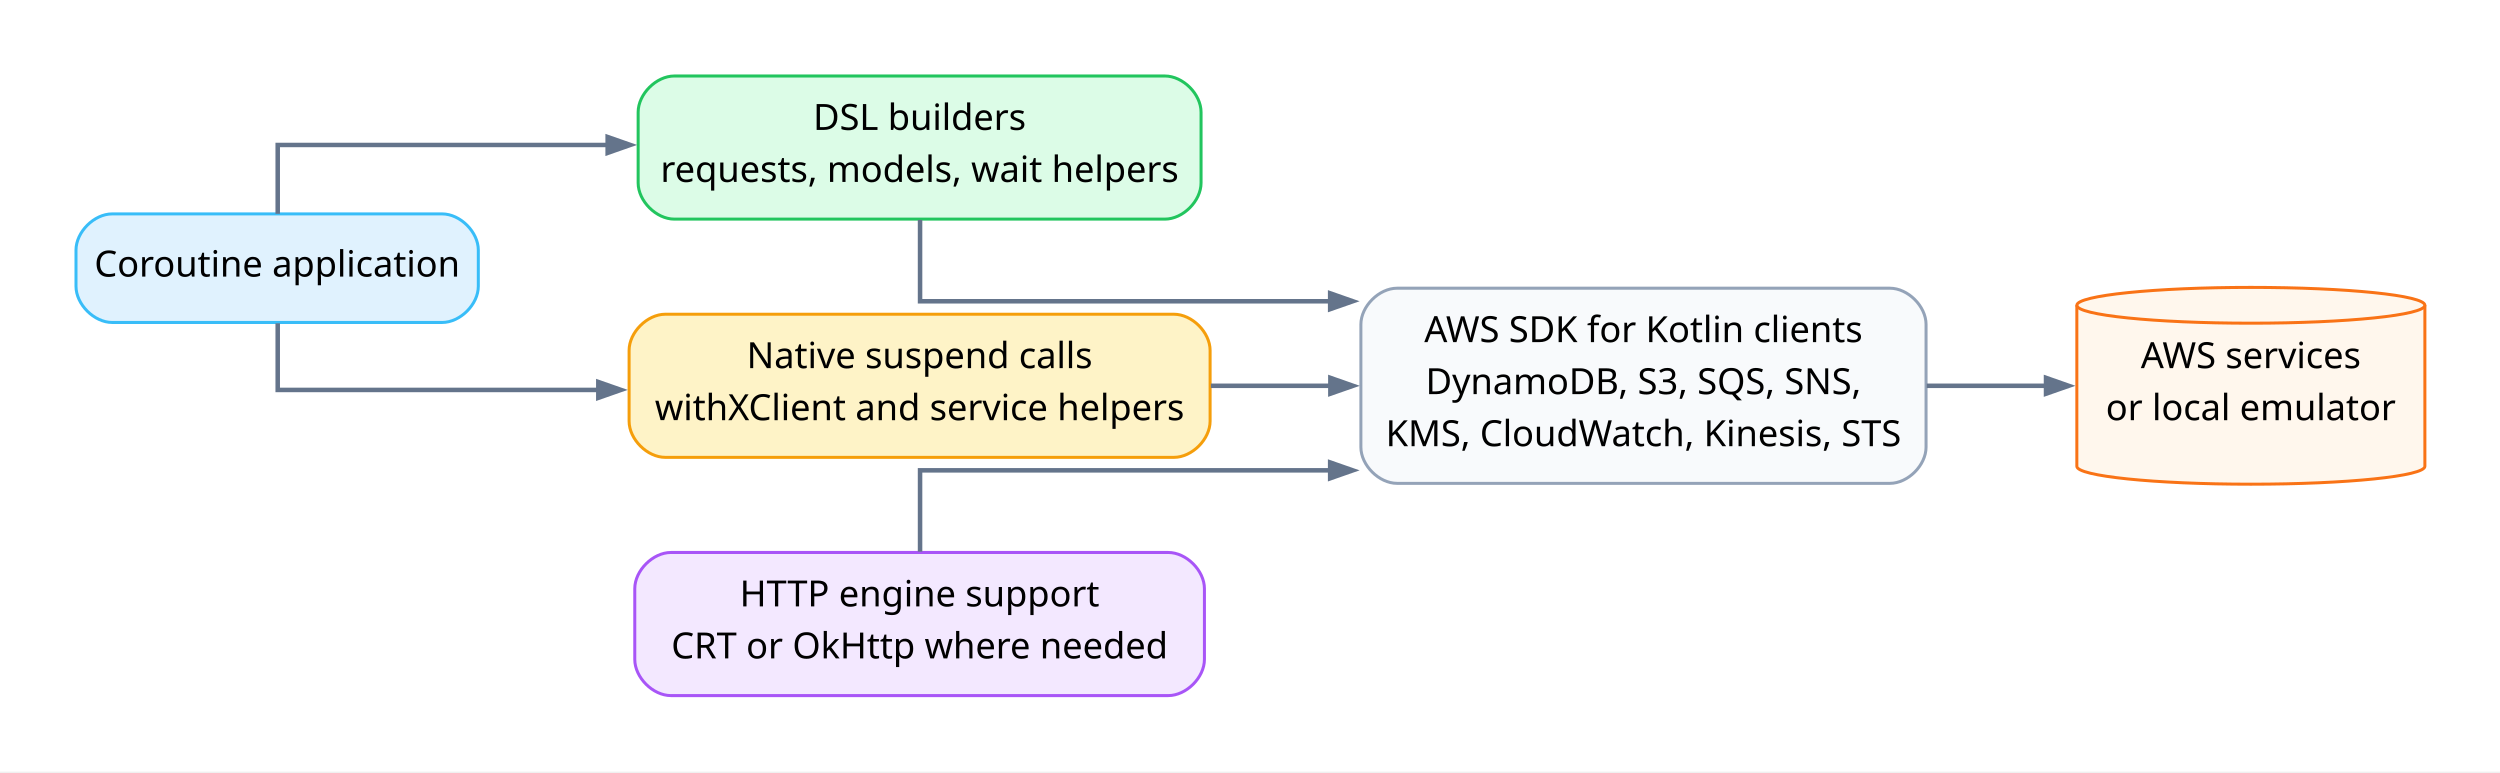
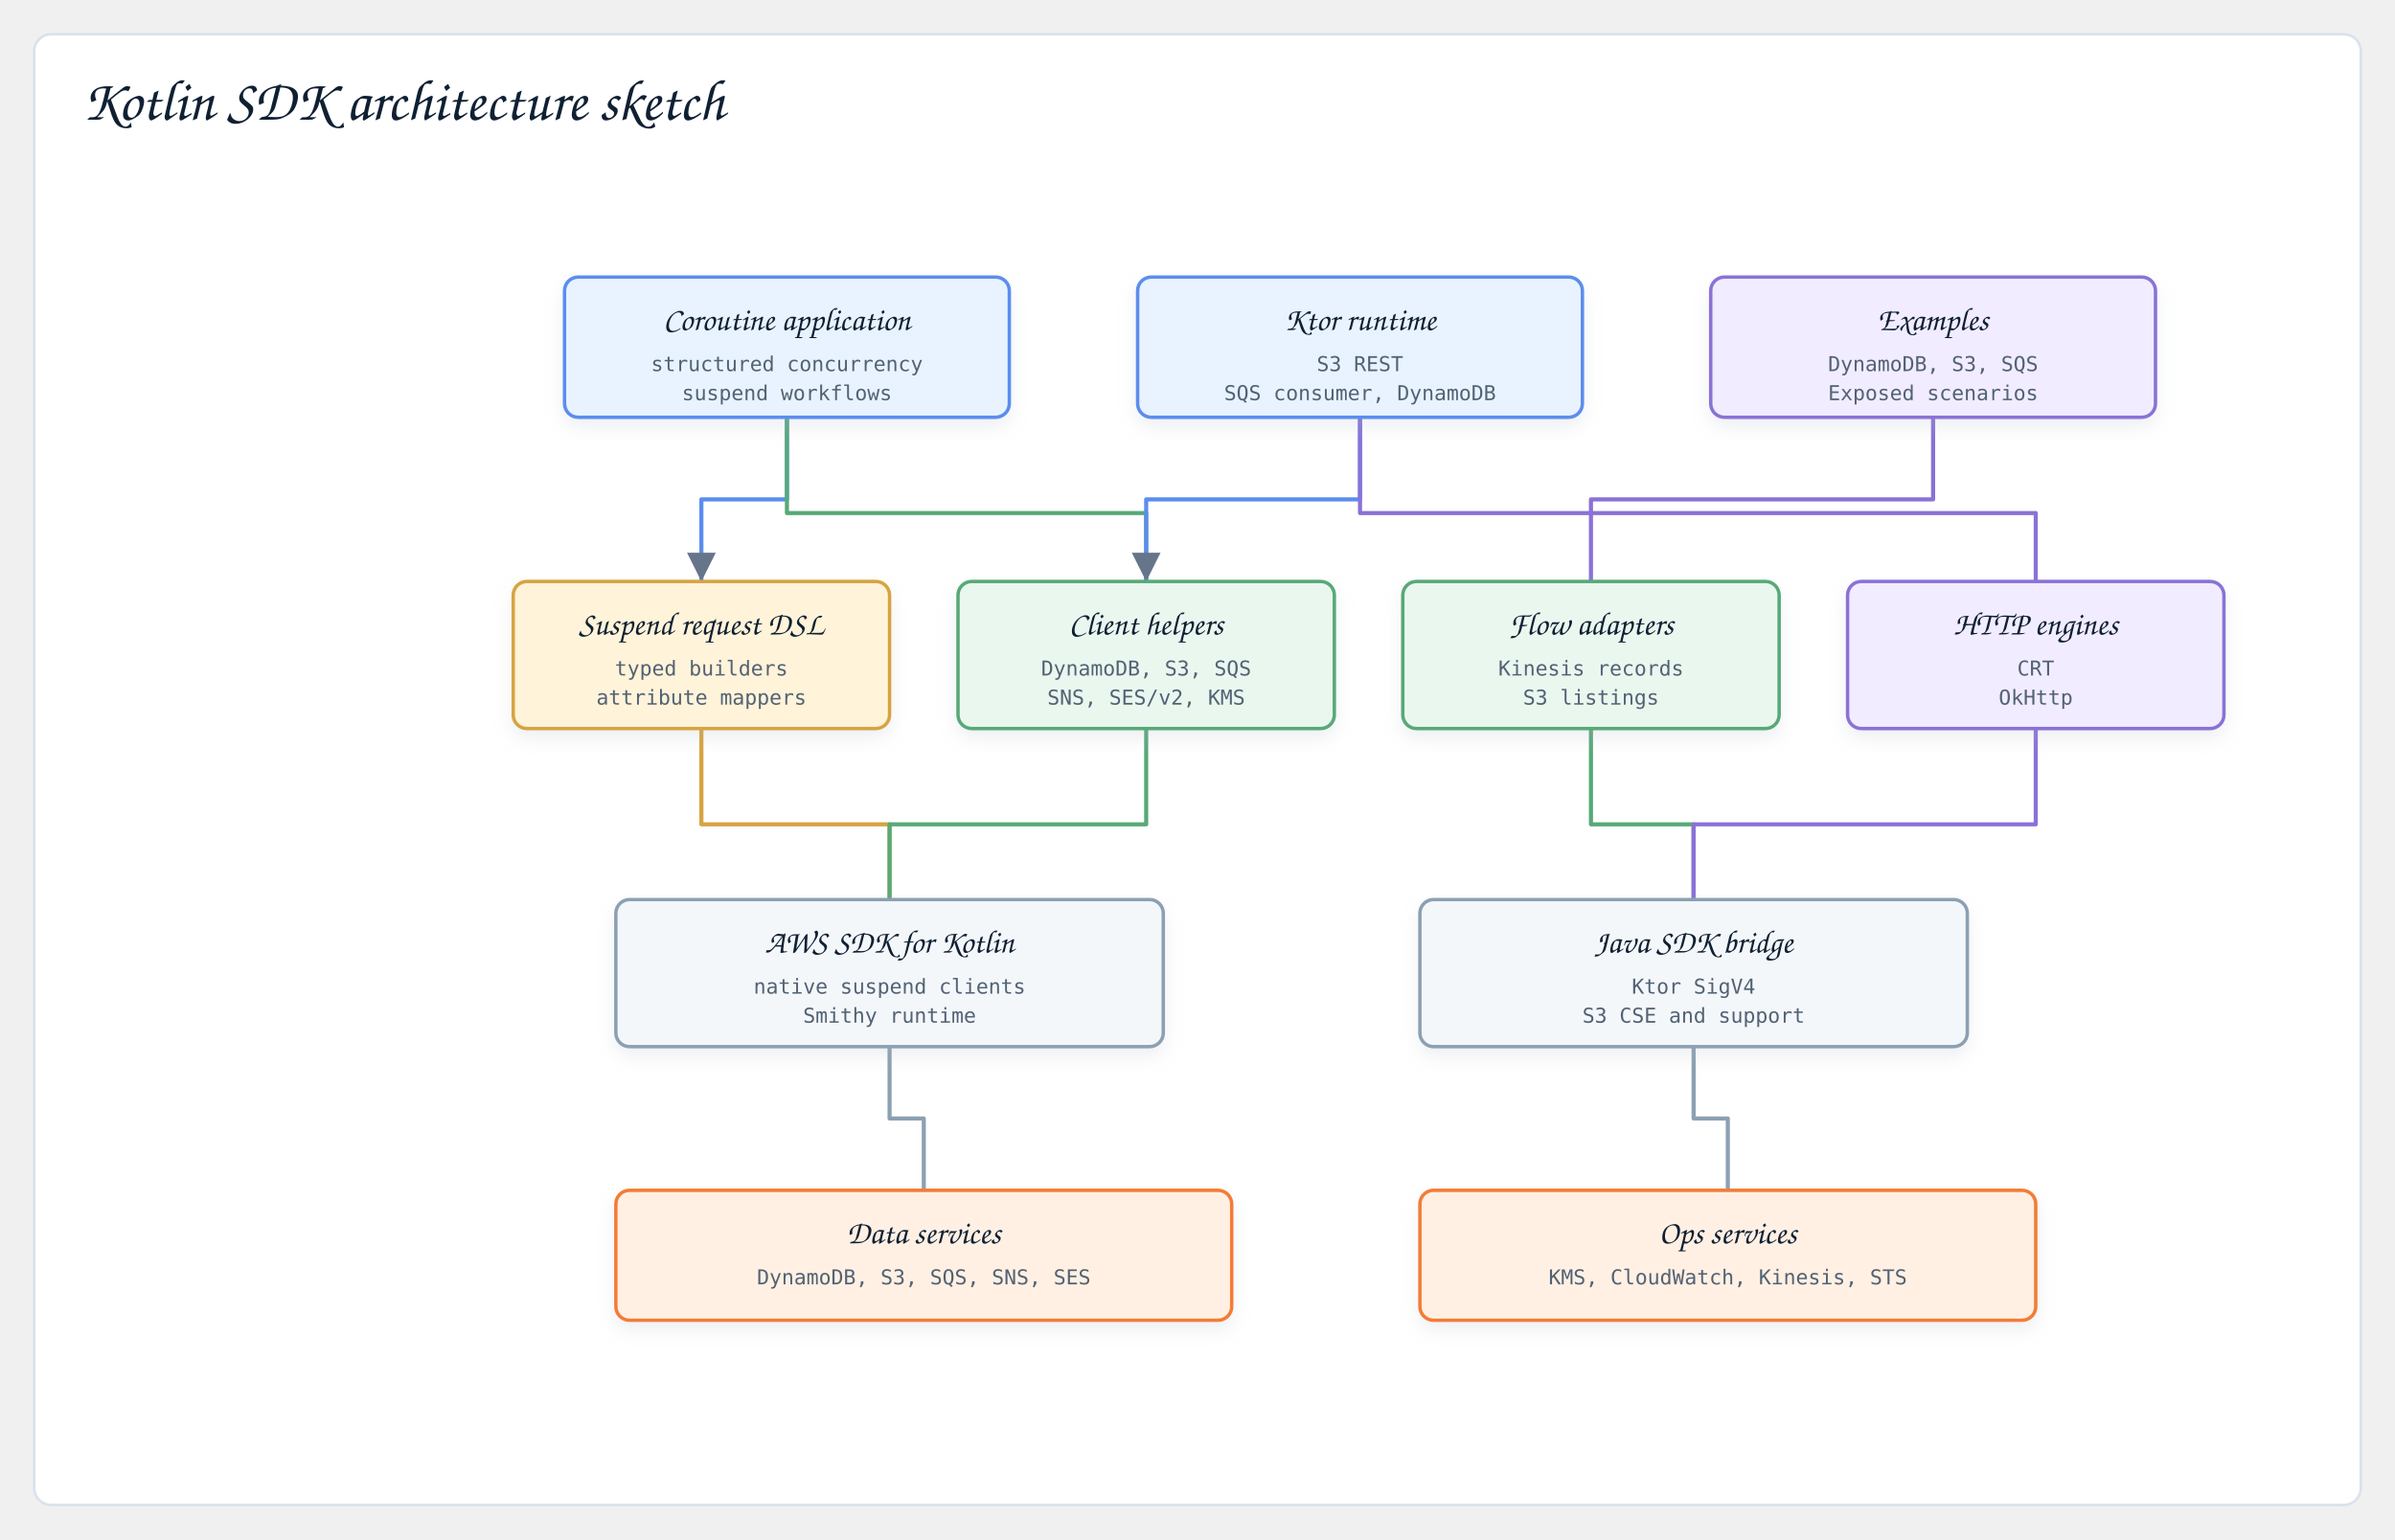
- <svg xmlns="http://www.w3.org/2000/svg" width="829pt" height="256pt" viewBox="0.00 0.00 829.00 256.00">
-   <g id="graph0" class="graph" transform="scale(1 1) rotate(0) translate(25.2 230.66)">
-     <polygon fill="#ffffff" stroke="none" points="-25.2,25.2 -25.2,-230.66 804.09,-230.66 804.09,25.2 -25.2,25.2" />
-     <g id="node1" class="node">
-       <path fill="#e0f2fe" stroke="#38bdf8" d="M121.41,-159.73C121.41,-159.73 12,-159.73 12,-159.73 6,-159.73 0,-153.73 0,-147.73 0,-147.73 0,-135.73 0,-135.73 0,-129.73 6,-123.73 12,-123.73 12,-123.73 121.41,-123.73 121.41,-123.73 127.41,-123.73 133.41,-129.73 133.41,-135.73 133.41,-135.73 133.41,-147.73 133.41,-147.73 133.41,-153.73 127.41,-159.73 121.41,-159.73" />
-       <text xml:space="preserve" text-anchor="middle" x="66.71" y="-138.95" font-family="Architects Daughter" font-size="12.00">Coroutine application</text>
-     </g>
-     <g id="node2" class="node">
-       <path fill="#dcfce7" stroke="#22c55e" d="M361.07,-205.46C361.07,-205.46 198.41,-205.46 198.41,-205.46 192.41,-205.46 186.41,-199.46 186.41,-193.46 186.41,-193.46 186.41,-170 186.41,-170 186.41,-164 192.41,-158 198.41,-158 198.41,-158 361.07,-158 361.07,-158 367.07,-158 373.07,-164 373.07,-170 373.07,-170 373.07,-193.46 373.07,-193.46 373.07,-199.46 367.07,-205.46 361.07,-205.46" />
-       <text xml:space="preserve" text-anchor="middle" x="279.74" y="-187.58" font-family="Architects Daughter" font-size="12.00">DSL builders</text>
-       <text xml:space="preserve" text-anchor="middle" x="279.74" y="-170.33" font-family="Architects Daughter" font-size="12.00">requests, models, wait helpers</text>
-     </g>
-     <g id="edge1" class="edge">
-       <path fill="none" stroke="#64748b" stroke-width="1.5" d="M66.89,-159.77C66.89,-170.72 66.89,-182.59 66.89,-182.59 66.89,-182.59 176.3,-182.59 176.3,-182.59" />
-       <polygon fill="#64748b" stroke="#64748b" stroke-width="1.5" points="176.3,-185.22 183.8,-182.6 176.3,-179.97 176.3,-185.22" />
-     </g>
-     <g id="node3" class="node">
-       <path fill="#fef3c7" stroke="#f59e0b" d="M364.07,-126.46C364.07,-126.46 195.41,-126.46 195.41,-126.46 189.41,-126.46 183.41,-120.46 183.41,-114.46 183.41,-114.46 183.41,-91 183.41,-91 183.41,-85 189.41,-79 195.41,-79 195.41,-79 364.07,-79 364.07,-79 370.07,-79 376.07,-85 376.07,-91 376.07,-91 376.07,-114.46 376.07,-114.46 376.07,-120.46 370.07,-126.46 364.07,-126.46" />
-       <text xml:space="preserve" text-anchor="middle" x="279.74" y="-108.58" font-family="Architects Daughter" font-size="12.00">Native suspend calls</text>
-       <text xml:space="preserve" text-anchor="middle" x="279.74" y="-91.33" font-family="Architects Daughter" font-size="12.00">withXClient and service helpers</text>
-     </g>
-     <g id="edge2" class="edge">
-       <path fill="none" stroke="#64748b" stroke-width="1.5" d="M66.89,-123.44C66.89,-112.76 66.89,-101.36 66.89,-101.36 66.89,-101.36 173.2,-101.36 173.2,-101.36" />
-       <polygon fill="#64748b" stroke="#64748b" stroke-width="1.5" points="173.2,-103.99 180.7,-101.37 173.2,-98.74 173.2,-103.99" />
-     </g>
-     <g id="node5" class="node">
-       <path fill="#f8fafc" stroke="#94a3b8" d="M601.48,-135.09C601.48,-135.09 438.07,-135.09 438.07,-135.09 432.07,-135.09 426.07,-129.09 426.07,-123.09 426.07,-123.09 426.07,-82.38 426.07,-82.38 426.07,-76.38 432.07,-70.38 438.07,-70.38 438.07,-70.38 601.48,-70.38 601.48,-70.38 607.48,-70.38 613.48,-76.38 613.48,-82.38 613.48,-82.38 613.48,-123.09 613.48,-123.09 613.48,-129.09 607.48,-135.09 601.48,-135.09" />
-       <text xml:space="preserve" text-anchor="middle" x="519.77" y="-117.21" font-family="Architects Daughter" font-size="12.00">AWS SDK for Kotlin clients</text>
-       <text xml:space="preserve" text-anchor="middle" x="519.77" y="-99.96" font-family="Architects Daughter" font-size="12.00">DynamoDB, S3, SQS, SNS,</text>
-       <text xml:space="preserve" text-anchor="middle" x="519.77" y="-82.71" font-family="Architects Daughter" font-size="12.00">KMS, CloudWatch, Kinesis, STS</text>
-     </g>
-     <g id="edge4" class="edge">
-       <path fill="none" stroke="#64748b" stroke-width="1.5" d="M279.89,-157.74C279.89,-144.53 279.89,-130.77 279.89,-130.77 279.89,-130.77 415.88,-130.77 415.88,-130.77" />
-       <polygon fill="#64748b" stroke="#64748b" stroke-width="1.5" points="415.88,-133.4 423.38,-130.77 415.88,-128.15 415.88,-133.4" />
-     </g>
-     <g id="edge3" class="edge">
-       <path fill="none" stroke="#64748b" stroke-width="1.5" d="M376.33,-102.73C376.33,-102.73 415.95,-102.73 415.95,-102.73" />
-       <polygon fill="#64748b" stroke="#64748b" stroke-width="1.5" points="415.95,-105.36 423.45,-102.73 415.95,-100.11 415.95,-105.36" />
-     </g>
-     <g id="node4" class="node">
-       <path fill="#f3e8ff" stroke="#a855f7" d="M362.19,-47.46C362.19,-47.46 197.29,-47.46 197.29,-47.46 191.29,-47.46 185.29,-41.46 185.29,-35.46 185.29,-35.46 185.29,-12 185.29,-12 185.29,-6 191.29,0 197.29,0 197.29,0 362.19,0 362.19,0 368.19,0 374.19,-6 374.19,-12 374.19,-12 374.19,-35.46 374.19,-35.46 374.19,-41.46 368.19,-47.46 362.19,-47.46" />
-       <text xml:space="preserve" text-anchor="middle" x="279.74" y="-29.58" font-family="Architects Daughter" font-size="12.00">HTTP engine support</text>
-       <text xml:space="preserve" text-anchor="middle" x="279.74" y="-12.33" font-family="Architects Daughter" font-size="12.00">CRT or OkHttp where needed</text>
-     </g>
-     <g id="edge5" class="edge">
-       <path fill="none" stroke="#64748b" stroke-width="1.5" d="M279.89,-47.72C279.89,-60.93 279.89,-74.69 279.89,-74.69 279.89,-74.69 415.88,-74.69 415.88,-74.69" />
-       <polygon fill="#64748b" stroke="#64748b" stroke-width="1.5" points="415.88,-77.31 423.38,-74.69 415.88,-72.06 415.88,-77.31" />
-     </g>
-     <g id="node6" class="node">
-       <path fill="#fff7ed" stroke="#f97316" d="M778.89,-129.43C778.89,-132.7 753.03,-135.36 721.18,-135.36 689.34,-135.36 663.48,-132.7 663.48,-129.43 663.48,-129.43 663.48,-76.03 663.48,-76.03 663.48,-72.76 689.34,-70.1 721.18,-70.1 753.03,-70.1 778.89,-72.76 778.89,-76.03 778.89,-76.03 778.89,-129.43 778.89,-129.43" />
-       <path fill="none" stroke="#f97316" d="M778.89,-129.43C778.89,-126.15 753.03,-123.49 721.18,-123.49 689.34,-123.49 663.48,-126.15 663.48,-129.43" />
-       <text xml:space="preserve" text-anchor="middle" x="721.18" y="-108.58" font-family="Architects Daughter" font-size="12.00">AWS services</text>
-       <text xml:space="preserve" text-anchor="middle" x="721.18" y="-91.33" font-family="Architects Daughter" font-size="12.00">or local emulator</text>
-     </g>
-     <g id="edge6" class="edge">
-       <path fill="none" stroke="#64748b" stroke-width="1.5" d="M613.7,-102.73C613.7,-102.73 653.26,-102.73 653.26,-102.73" />
-       <polygon fill="#64748b" stroke="#64748b" stroke-width="1.5" points="653.26,-105.36 660.76,-102.73 653.26,-100.11 653.26,-105.36" />
-     </g>
+ <svg xmlns="http://www.w3.org/2000/svg" width="1400" height="900" viewBox="0 0 1400 900" role="img" aria-label="Kotlin SDK architecture sketch">
+   <defs>
+     <marker id="arrow-0" markerWidth="9" markerHeight="9" refX="8" refY="4.5" orient="auto" markerUnits="strokeWidth">
+       <path d="M1,1 L8,4.5 L1,8 Z" fill="#66758A" />
+     </marker>
+     <filter id="shadow" x="-10%" y="-10%" width="120%" height="130%">
+       <feDropShadow dx="0" dy="5" stdDeviation="5" flood-color="#AAB7C6" flood-opacity="0.20" />
+     </filter>
+   </defs>
+   <style>
+ svg{background:#F5F7FA}
+   .frame{fill:#FFFFFF;stroke:#D9E2EC;stroke-width:1.5}
+   .title{font-family:"Architects Daughter","Comic Sans MS",cursive;font-size:34px;fill:#102033}
+   .subtitle,.detail,.footer-detail,.layer-label{font-family:"Comic Mono","SFMono-Regular",Menlo,monospace;fill:#526274}
+   .subtitle{font-size:14px}
+   .card-title,.layer-title{font-family:"Architects Daughter","Comic Sans MS",cursive;fill:#102033}
+   .card-title{font-size:19px}
+   .layer-title{font-size:22px}
+   .detail{font-size:12px}
+   .tiny{font-family:"Comic Mono","SFMono-Regular",Menlo,monospace;font-size:10px;fill:#526274}
+   .chip{font-family:"Comic Mono","SFMono-Regular",Menlo,monospace;font-size:10px;fill:#243447}
+   .card{stroke-width:2;filter:url(#shadow)}
+   .layer{stroke-width:1.5;fill:#FFFFFF}
+   .edge{fill:none;stroke-width:2.4;stroke-linecap:round;stroke-linejoin:round}
+   .edge-label{font-family:"Comic Mono","SFMono-Regular",Menlo,monospace;font-size:11px;fill:#344456}
+   .label-bg{fill:#FFFFFF;stroke:#D9E2EC}
+   .footer{fill:#0E2238;stroke:#0E2238}
+   .footer-title{font-family:"Architects Daughter","Comic Sans MS",cursive;font-size:16px;fill:#FFFFFF}
+   .footer-detail{font-size:11px;fill:#DDE7F2}
+ </style>
+   <rect x="20" y="20" width="1360" height="860" rx="10" class="frame" />
+   <text class="title" x="48" y="70">Kotlin SDK architecture sketch</text>
+   <g>
+     <path class="edge" d="M460.0 244.0 L460.0 292.0 L410.0 292.0 L410.0 340.0" stroke="#5B8DEF" marker-end="url(#arrow-0)" />
+   </g>
+   <g>
+     <path class="edge" d="M460.0 244.0 L460.0 300.0 L670.0 300.0 L670.0 340.0" stroke="#58A978" marker-end="url(#arrow-1)" />
+   </g>
+   <g>
+     <path class="edge" d="M795.0 244.0 L795.0 292.0 L670.0 292.0 L670.0 340.0" stroke="#5B8DEF" marker-end="url(#arrow-0)" />
+   </g>
+   <g>
+     <path class="edge" d="M795.0 244.0 L795.0 300.0 L1190.0 300.0 L1190.0 340.0" stroke="#8A72D6" marker-end="url(#arrow-2)" />
+   </g>
+   <g>
+     <path class="edge" d="M1130.0 244.0 L1130.0 292.0 L930.0 292.0 L930.0 340.0" stroke="#8A72D6" marker-end="url(#arrow-2)" />
+   </g>
+   <g>
+     <path class="edge" d="M410.0 426.0 L410.0 482.0 L520.0 482.0 L520.0 526.0" stroke="#D6A441" marker-end="url(#arrow-3)" />
+   </g>
+   <g>
+     <path class="edge" d="M670.0 426.0 L670.0 482.0 L520.0 482.0 L520.0 526.0" stroke="#58A978" marker-end="url(#arrow-1)" />
+   </g>
+   <g>
+     <path class="edge" d="M930.0 426.0 L930.0 482.0 L990.0 482.0 L990.0 526.0" stroke="#58A978" marker-end="url(#arrow-1)" />
+   </g>
+   <g>
+     <path class="edge" d="M1190.0 426.0 L1190.0 482.0 L990.0 482.0 L990.0 526.0" stroke="#8A72D6" marker-end="url(#arrow-2)" />
+   </g>
+   <g>
+     <path class="edge" d="M520.0 612.0 L520.0 654.0 L540.0 654.0 L540.0 696.0" stroke="#8CA0B3" marker-end="url(#arrow-4)" />
+   </g>
+   <g>
+     <path class="edge" d="M990.0 612.0 L990.0 654.0 L1010.0 654.0 L1010.0 696.0" stroke="#8CA0B3" marker-end="url(#arrow-4)" />
+   </g>
+   <g id="coroutine_app">
+     <rect class="card" x="330.0" y="162.0" width="260.0" height="82.0" rx="8" fill="#E8F3FF" stroke="#5B8DEF" />
+     <text class="card-title" x="460.0" y="193.0" text-anchor="middle">Coroutine application</text>
+     <text class="detail" x="460.0" y="217.0" text-anchor="middle">structured concurrency</text>
+     <text class="detail" x="460.0" y="234.0" text-anchor="middle">suspend workflows</text>
+   </g>
+   <g id="ktor_runtime">
+     <rect class="card" x="665.0" y="162.0" width="260.0" height="82.0" rx="8" fill="#E8F3FF" stroke="#5B8DEF" />
+     <text class="card-title" x="795.0" y="193.0" text-anchor="middle">Ktor runtime</text>
+     <text class="detail" x="795.0" y="217.0" text-anchor="middle">S3 REST</text>
+     <text class="detail" x="795.0" y="234.0" text-anchor="middle">SQS consumer, DynamoDB</text>
+   </g>
+   <g id="examples">
+     <rect class="card" x="1000.0" y="162.0" width="260.0" height="82.0" rx="8" fill="#F1ECFF" stroke="#8A72D6" />
+     <text class="card-title" x="1130.0" y="193.0" text-anchor="middle">Examples</text>
+     <text class="detail" x="1130.0" y="217.0" text-anchor="middle">DynamoDB, S3, SQS</text>
+     <text class="detail" x="1130.0" y="234.0" text-anchor="middle">Exposed scenarios</text>
+   </g>
+   <g id="dsl">
+     <rect class="card" x="300.0" y="340.0" width="220.0" height="86.0" rx="8" fill="#FFF3D9" stroke="#D6A441" />
+     <text class="card-title" x="410.0" y="371.0" text-anchor="middle">Suspend request DSL</text>
+     <text class="detail" x="410.0" y="395.0" text-anchor="middle">typed builders</text>
+     <text class="detail" x="410.0" y="412.0" text-anchor="middle">attribute mappers</text>
+   </g>
+   <g id="clients">
+     <rect class="card" x="560.0" y="340.0" width="220.0" height="86.0" rx="8" fill="#EAF7EF" stroke="#58A978" />
+     <text class="card-title" x="670.0" y="371.0" text-anchor="middle">Client helpers</text>
+     <text class="detail" x="670.0" y="395.0" text-anchor="middle">DynamoDB, S3, SQS</text>
+     <text class="detail" x="670.0" y="412.0" text-anchor="middle">SNS, SES/v2, KMS</text>
+   </g>
+   <g id="flows">
+     <rect class="card" x="820.0" y="340.0" width="220.0" height="86.0" rx="8" fill="#EAF7EF" stroke="#58A978" />
+     <text class="card-title" x="930.0" y="371.0" text-anchor="middle">Flow adapters</text>
+     <text class="detail" x="930.0" y="395.0" text-anchor="middle">Kinesis records</text>
+     <text class="detail" x="930.0" y="412.0" text-anchor="middle">S3 listings</text>
+   </g>
+   <g id="engines">
+     <rect class="card" x="1080.0" y="340.0" width="220.0" height="86.0" rx="8" fill="#F1ECFF" stroke="#8A72D6" />
+     <text class="card-title" x="1190.0" y="371.0" text-anchor="middle">HTTP engines</text>
+     <text class="detail" x="1190.0" y="395.0" text-anchor="middle">CRT</text>
+     <text class="detail" x="1190.0" y="412.0" text-anchor="middle">OkHttp</text>
+   </g>
+   <g id="smithy">
+     <rect class="card" x="360.0" y="526.0" width="320.0" height="86.0" rx="8" fill="#F4F7FA" stroke="#8CA0B3" />
+     <text class="card-title" x="520.0" y="557.0" text-anchor="middle">AWS SDK for Kotlin</text>
+     <text class="detail" x="520.0" y="581.0" text-anchor="middle">native suspend clients</text>
+     <text class="detail" x="520.0" y="598.0" text-anchor="middle">Smithy runtime</text>
+   </g>
+   <g id="java_bridge">
+     <rect class="card" x="830.0" y="526.0" width="320.0" height="86.0" rx="8" fill="#F4F7FA" stroke="#8CA0B3" />
+     <text class="card-title" x="990.0" y="557.0" text-anchor="middle">Java SDK bridge</text>
+     <text class="detail" x="990.0" y="581.0" text-anchor="middle">Ktor SigV4</text>
+     <text class="detail" x="990.0" y="598.0" text-anchor="middle">S3 CSE and support</text>
+   </g>
+   <g id="services">
+     <rect class="card" x="360.0" y="696.0" width="360.0" height="76.0" rx="8" fill="#FFF0E3" stroke="#F47B36" />
+     <text class="card-title" x="540.0" y="727.0" text-anchor="middle">Data services</text>
+     <text class="detail" x="540.0" y="751.0" text-anchor="middle">DynamoDB, S3, SQS, SNS, SES</text>
+   </g>
+   <g id="ops">
+     <rect class="card" x="830.0" y="696.0" width="360.0" height="76.0" rx="8" fill="#FFF0E3" stroke="#F47B36" />
+     <text class="card-title" x="1010.0" y="727.0" text-anchor="middle">Ops services</text>
+     <text class="detail" x="1010.0" y="751.0" text-anchor="middle">KMS, CloudWatch, Kinesis, STS</text>
  </g>
</svg>
